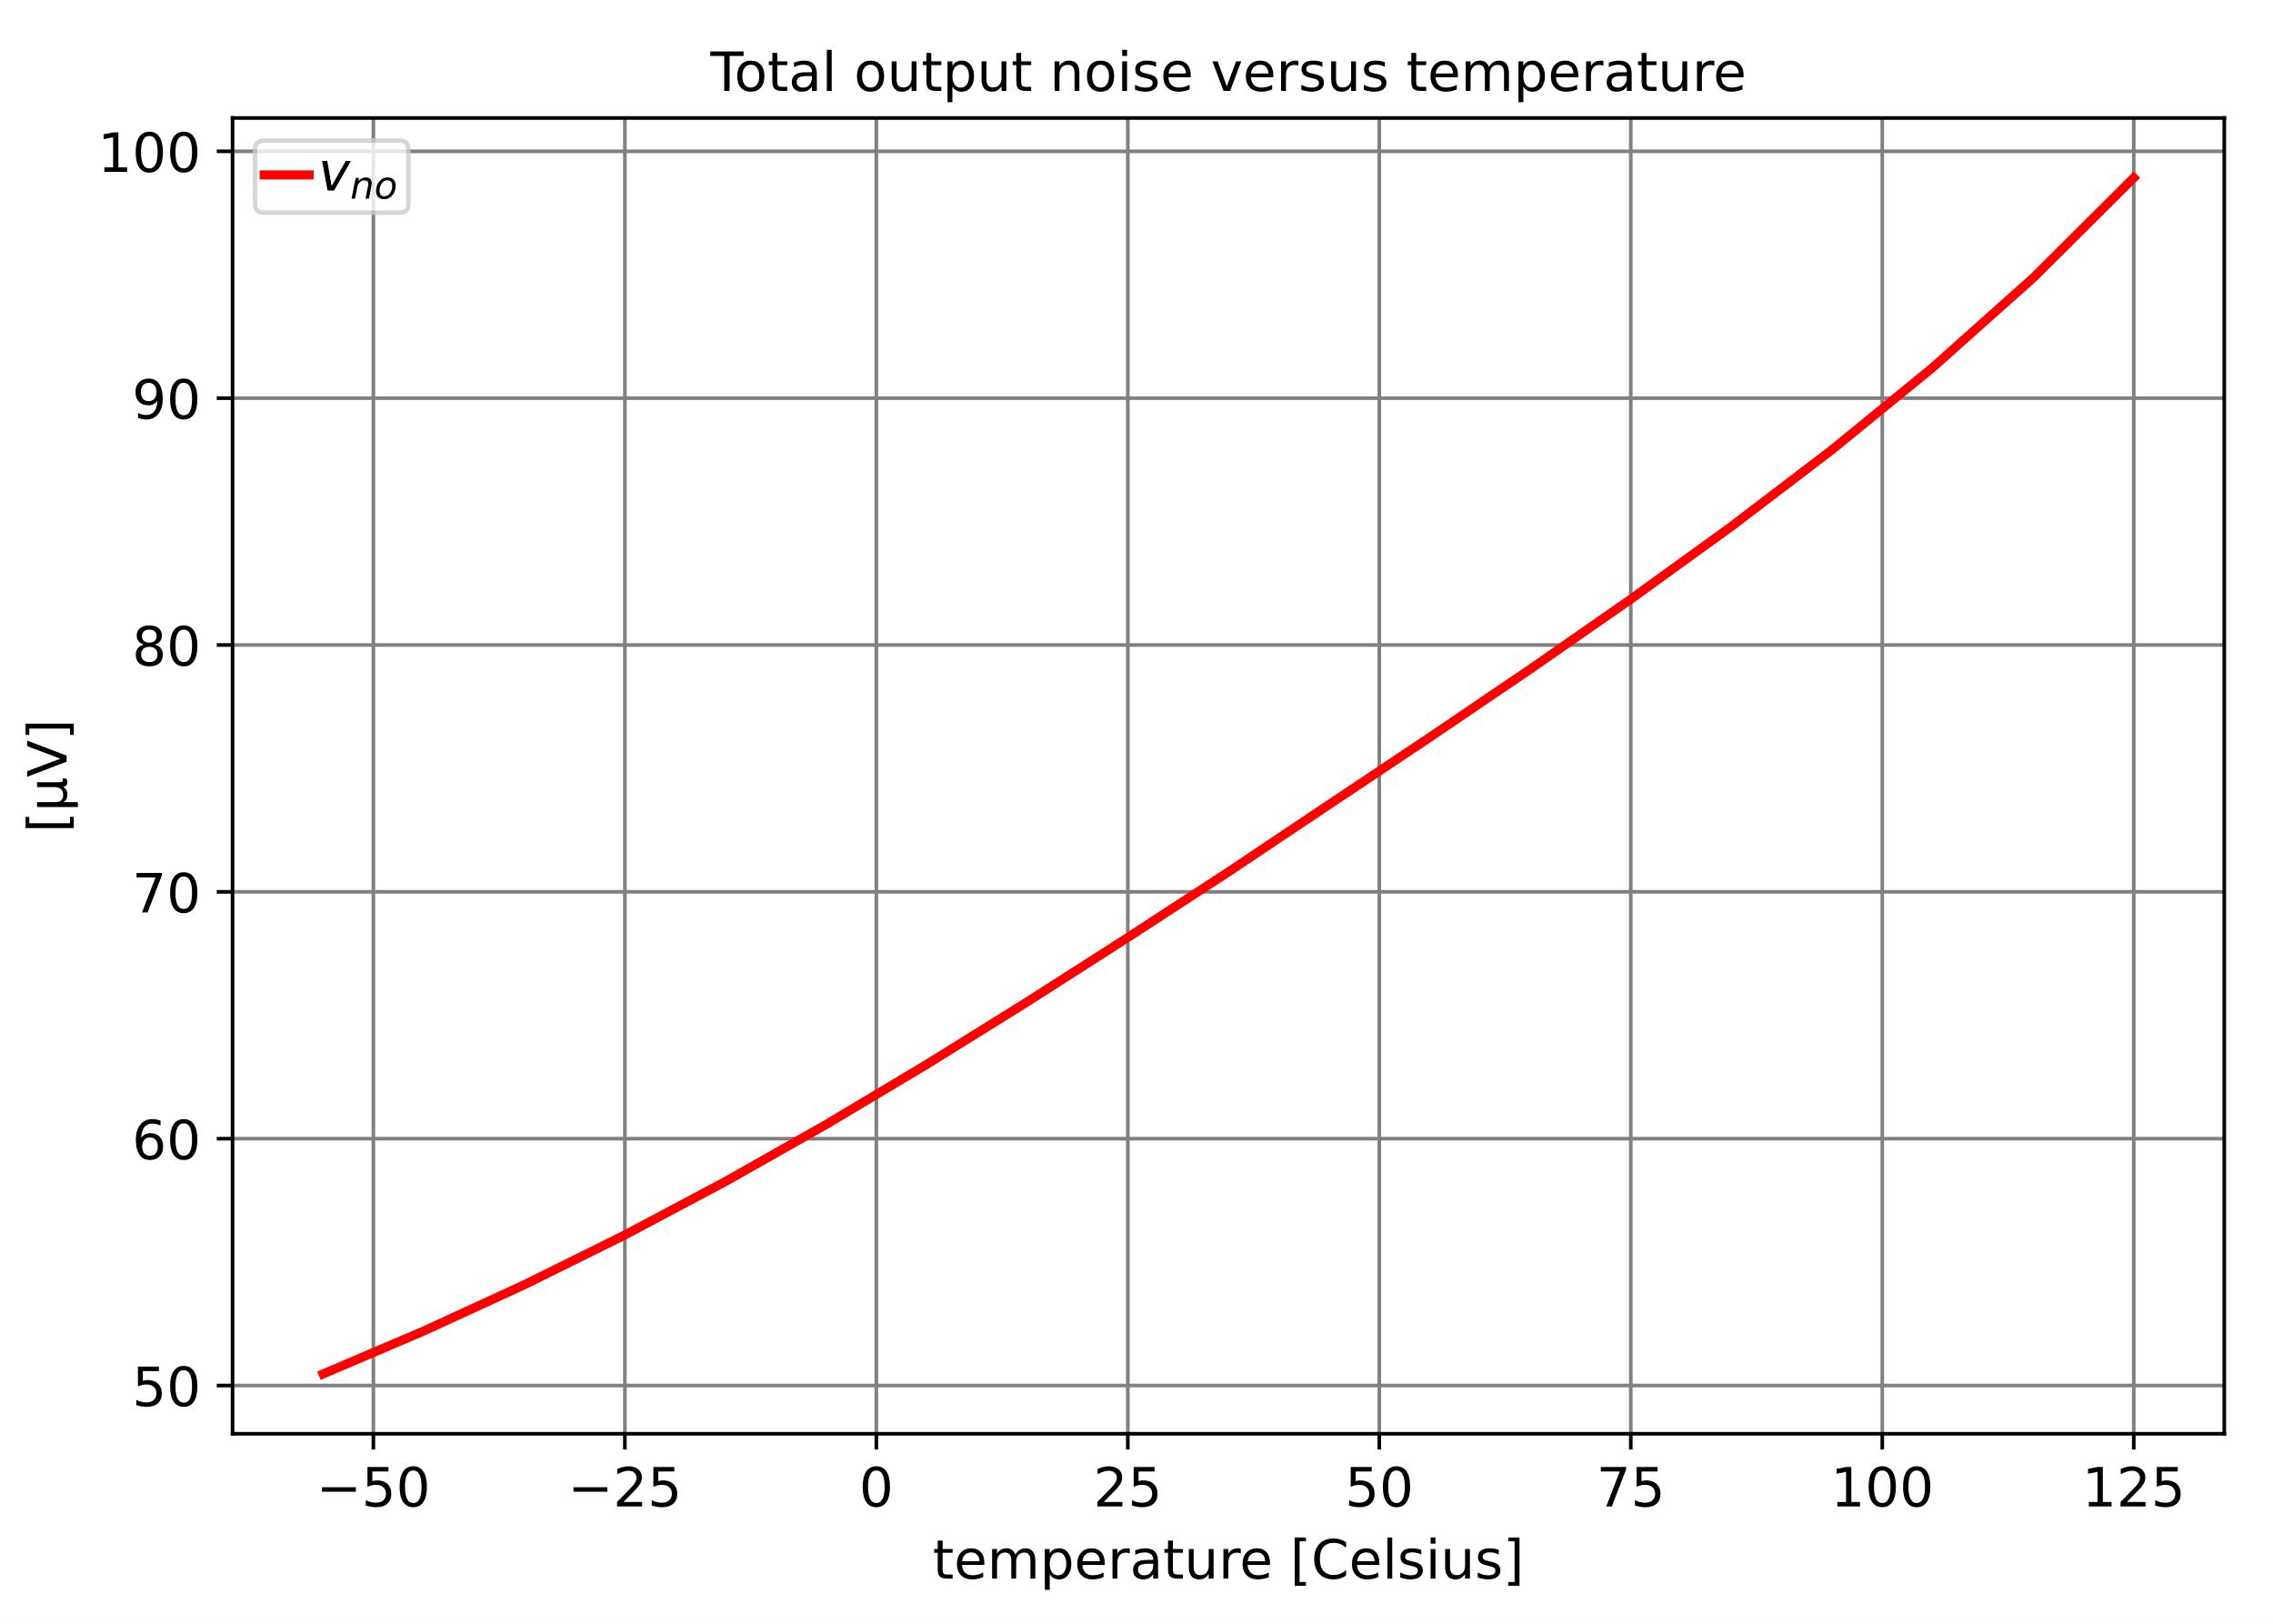
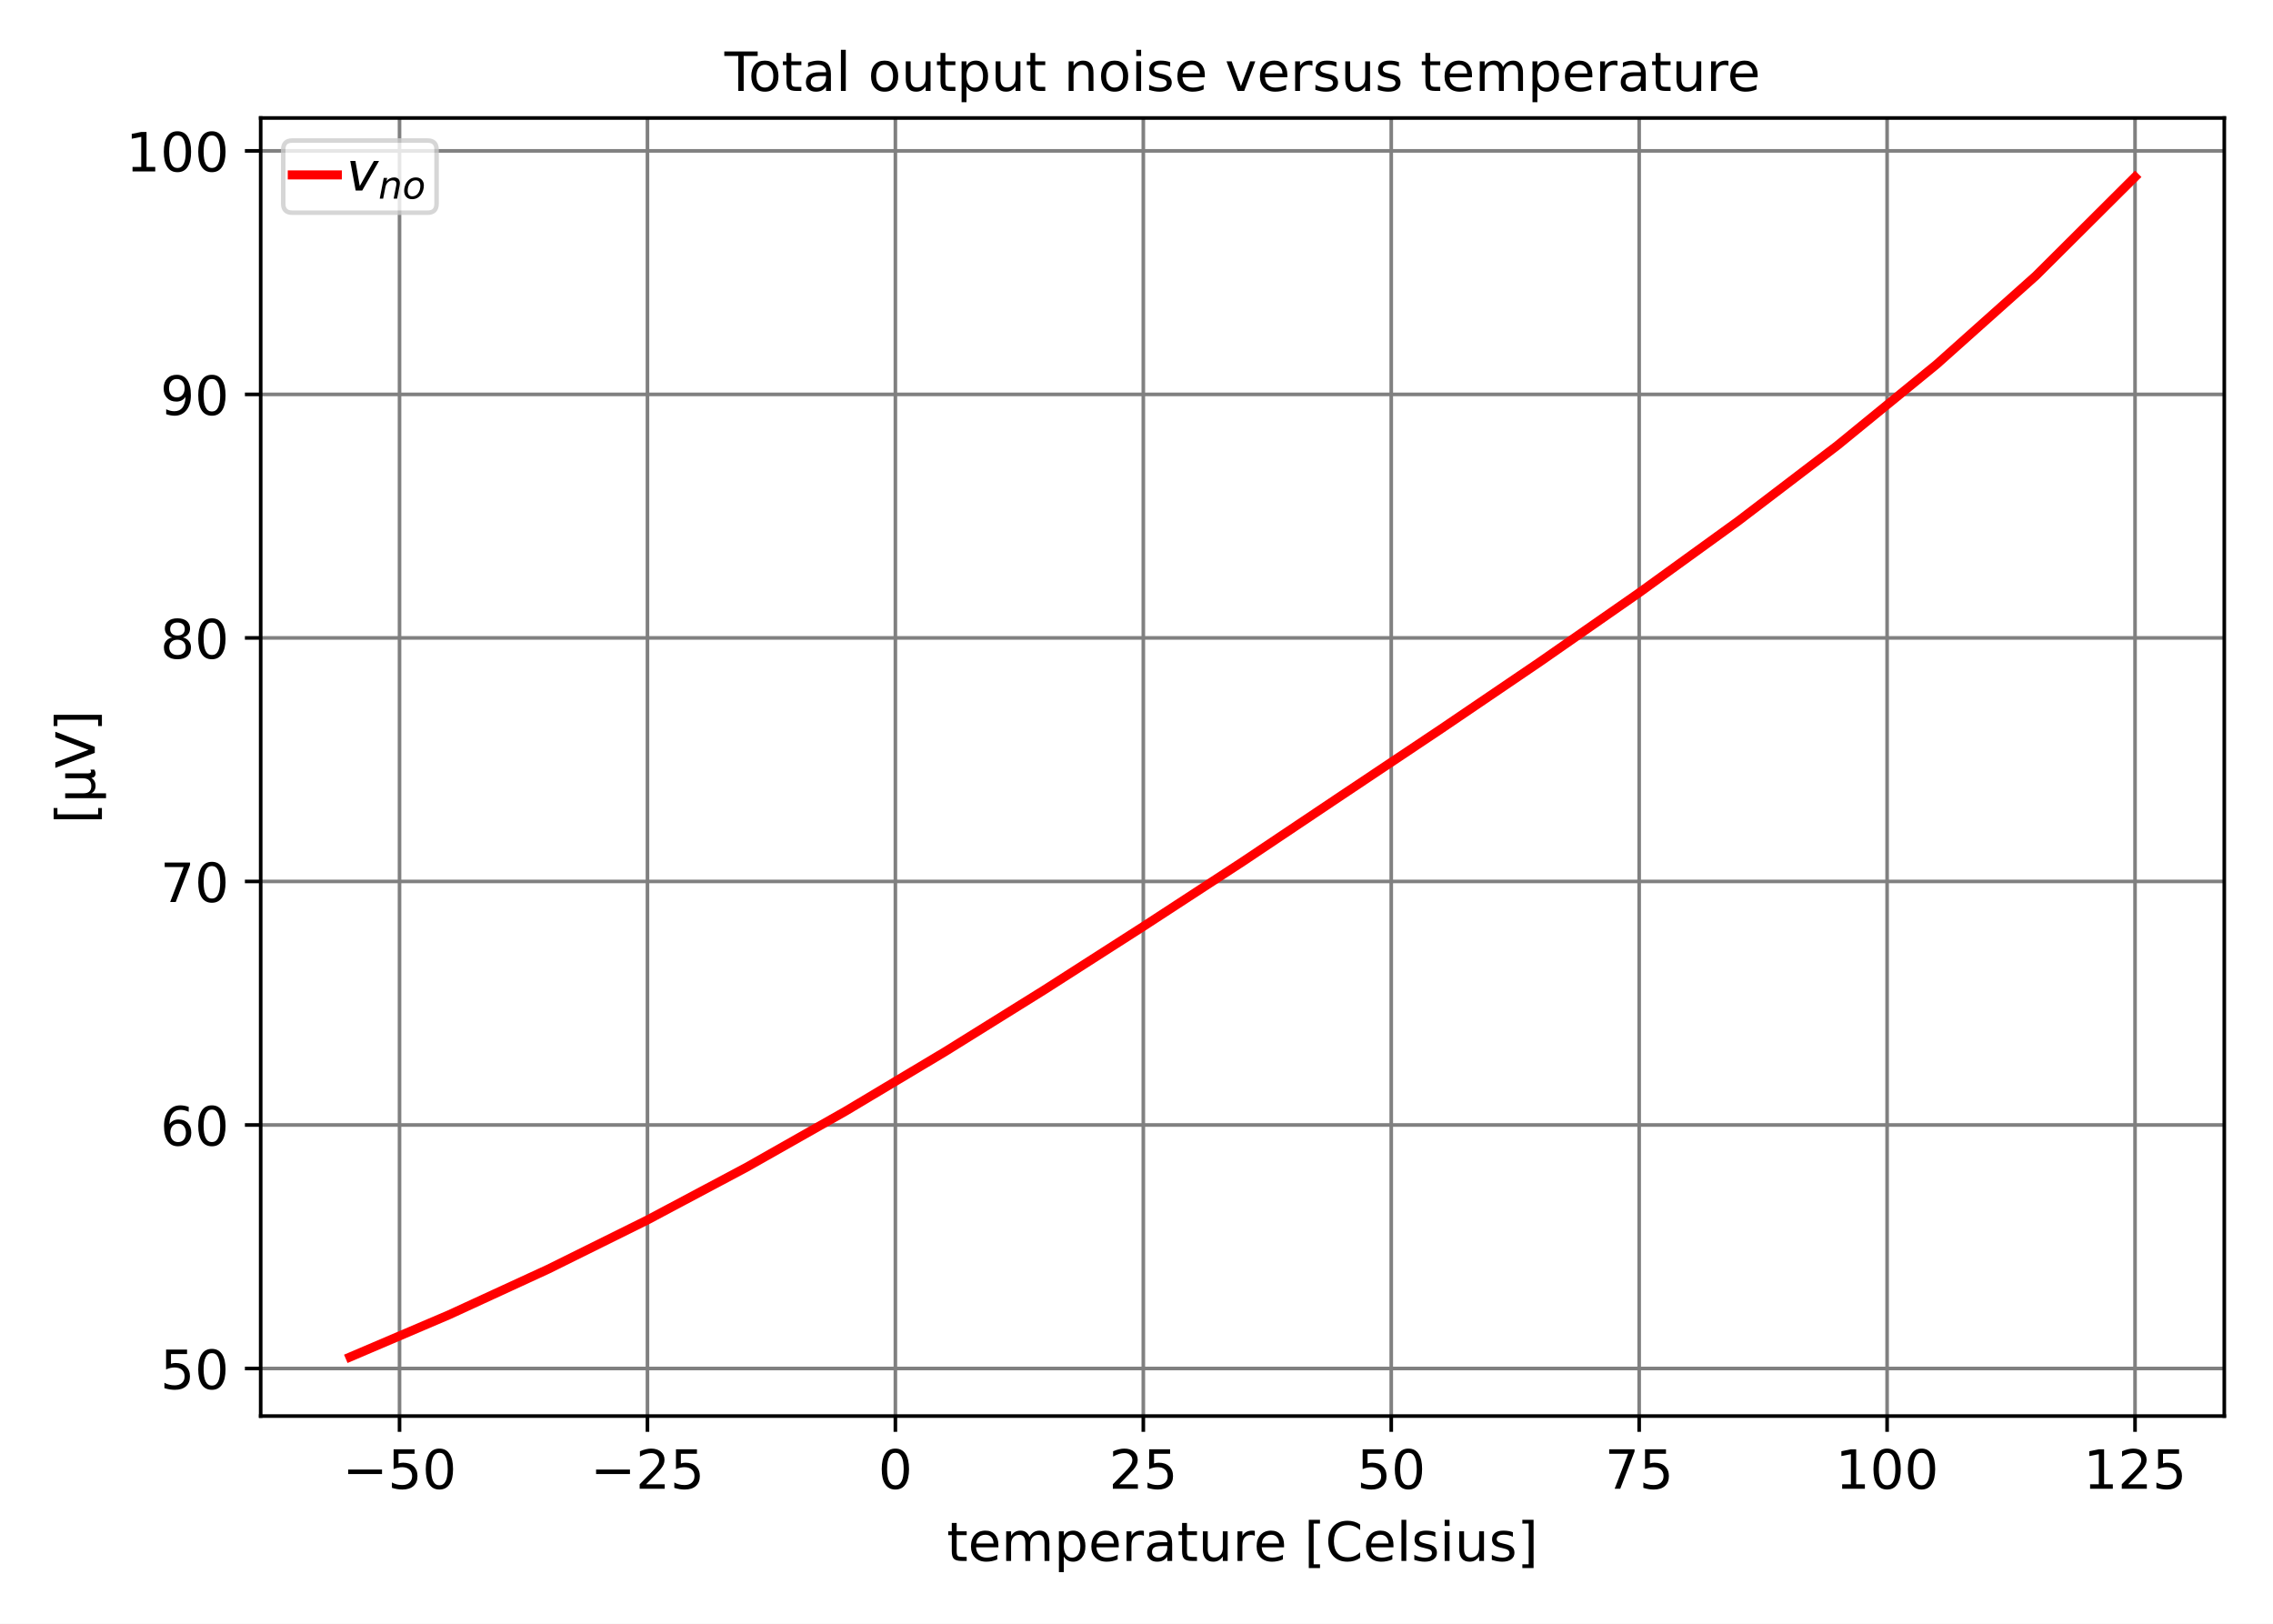
<svg xmlns="http://www.w3.org/2000/svg" xmlns:xlink="http://www.w3.org/1999/xlink" width="504pt" height="360pt" viewBox="0 0 504 360" version="1.1">
  <defs>
    <style type="text/css">*{stroke-linejoin: round; stroke-linecap: butt}</style>
  </defs>
  <g id="figure_1">
    <g id="patch_1">
      <path d="M 0 360  L 504 360  L 504 0  L 0 0  z " style="fill: #ffffff" />
    </g>
    <g id="axes_1">
      <g id="patch_2">
-         <path d="M 51.562 317.878  L 493.2 317.878  L 493.2 26.16  L 51.562 26.16  z " style="fill: #ffffff" />
+         <path d="M 57.803 313.957  L 493.2 313.957  L 493.2 26.16  L 57.803 26.16  z " style="fill: #ffffff" />
      </g>
      <g id="matplotlib.axis_1">
        <g id="xtick_1">
          <g id="line2d_1">
-             <path d="M 82.789 317.878  L 82.789 26.16  " clip-path="url(#pa9050994c1)" style="fill: none; stroke: #808080; stroke-width: 0.8; stroke-linecap: square" />
+             <path d="M 88.588 313.957  L 88.588 26.16  " clip-path="url(#p37c3da710c)" style="fill: none; stroke: #808080; stroke-width: 0.8; stroke-linecap: square" />
          </g>
          <g id="line2d_2">
            <defs>
-               <path id="m41dba4744e" d="M 0 0  L 0 3.5  " style="stroke: #000000; stroke-width: 0.8" />
+               <path id="m53b7f1b93d" d="M 0 0  L 0 3.5  " style="stroke: #000000; stroke-width: 0.8" />
            </defs>
            <g>
-               <use xlink:href="#m41dba4744e" x="82.789" y="317.878" style="stroke: #000000; stroke-width: 0.8" />
+               <use xlink:href="#m53b7f1b93d" x="88.588" y="313.957" style="stroke: #000000; stroke-width: 0.8" />
            </g>
          </g>
          <g id="text_1">
-             <g transform="translate(70.12644 333.9948) scale(0.12 -0.12)">
+             <g transform="translate(75.92566 330.0744) scale(0.12 -0.12)">
              <defs>
                <path id="DejaVuSans-c9c" d="M 678 2272  L 4684 2272  L 4684 1741  L 678 1741  L 678 2272  z " transform="scale(0.015625)" />
                <path id="DejaVuSans-18" d="M 691 4666  L 3169 4666  L 3169 4134  L 1269 4134  L 1269 2991  Q 1406 3038 1543 3061  Q 1681 3084 1819 3084  Q 2600 3084 3056 2656  Q 3513 2228 3513 1497  Q 3513 744 3044 326  Q 2575 -91 1722 -91  Q 1428 -91 1123 -41  Q 819 9 494 109  L 494 744  Q 775 591 1075 516  Q 1375 441 1709 441  Q 2250 441 2565 725  Q 2881 1009 2881 1497  Q 2881 1984 2565 2268  Q 2250 2553 1709 2553  Q 1456 2553 1204 2497  Q 953 2441 691 2322  L 691 4666  z " transform="scale(0.015625)" />
                <path id="DejaVuSans-13" d="M 2034 4250  Q 1547 4250 1301 3770  Q 1056 3291 1056 2328  Q 1056 1369 1301 889  Q 1547 409 2034 409  Q 2525 409 2770 889  Q 3016 1369 3016 2328  Q 3016 3291 2770 3770  Q 2525 4250 2034 4250  z M 2034 4750  Q 2819 4750 3233 4129  Q 3647 3509 3647 2328  Q 3647 1150 3233 529  Q 2819 -91 2034 -91  Q 1250 -91 836 529  Q 422 1150 422 2328  Q 422 3509 836 4129  Q 1250 4750 2034 4750  z " transform="scale(0.015625)" />
              </defs>
              <use xlink:href="#DejaVuSans-c9c" />
              <use xlink:href="#DejaVuSans-18" transform="translate(83.79688 0)" />
              <use xlink:href="#DejaVuSans-13" transform="translate(147.4219 0)" />
            </g>
          </g>
        </g>
        <g id="xtick_2">
          <g id="line2d_3">
-             <path d="M 138.552 317.878  L 138.552 26.16  " clip-path="url(#pa9050994c1)" style="fill: none; stroke: #808080; stroke-width: 0.8; stroke-linecap: square" />
+             <path d="M 143.563 313.957  L 143.563 26.16  " clip-path="url(#p37c3da710c)" style="fill: none; stroke: #808080; stroke-width: 0.8; stroke-linecap: square" />
          </g>
          <g id="line2d_4">
            <g>
-               <use xlink:href="#m41dba4744e" x="138.552" y="317.878" style="stroke: #000000; stroke-width: 0.8" />
+               <use xlink:href="#m53b7f1b93d" x="143.563" y="313.957" style="stroke: #000000; stroke-width: 0.8" />
            </g>
          </g>
          <g id="text_2">
-             <g transform="translate(125.8888 333.9948) scale(0.12 -0.12)">
+             <g transform="translate(130.9001 330.0744) scale(0.12 -0.12)">
              <defs>
                <path id="DejaVuSans-15" d="M 1228 531  L 3431 531  L 3431 0  L 469 0  L 469 531  Q 828 903 1448 1529  Q 2069 2156 2228 2338  Q 2531 2678 2651 2914  Q 2772 3150 2772 3378  Q 2772 3750 2511 3984  Q 2250 4219 1831 4219  Q 1534 4219 1204 4116  Q 875 4013 500 3803  L 500 4441  Q 881 4594 1212 4672  Q 1544 4750 1819 4750  Q 2544 4750 2975 4387  Q 3406 4025 3406 3419  Q 3406 3131 3298 2873  Q 3191 2616 2906 2266  Q 2828 2175 2409 1742  Q 1991 1309 1228 531  z " transform="scale(0.015625)" />
              </defs>
              <use xlink:href="#DejaVuSans-c9c" />
              <use xlink:href="#DejaVuSans-15" transform="translate(83.79688 0)" />
              <use xlink:href="#DejaVuSans-18" transform="translate(147.4219 0)" />
            </g>
          </g>
        </g>
        <g id="xtick_3">
          <g id="line2d_5">
-             <path d="M 194.314 317.878  L 194.314 26.16  " clip-path="url(#pa9050994c1)" style="fill: none; stroke: #808080; stroke-width: 0.8; stroke-linecap: square" />
+             <path d="M 198.537 313.957  L 198.537 26.16  " clip-path="url(#p37c3da710c)" style="fill: none; stroke: #808080; stroke-width: 0.8; stroke-linecap: square" />
          </g>
          <g id="line2d_6">
            <g>
-               <use xlink:href="#m41dba4744e" x="194.314" y="317.878" style="stroke: #000000; stroke-width: 0.8" />
+               <use xlink:href="#m53b7f1b93d" x="198.537" y="313.957" style="stroke: #000000; stroke-width: 0.8" />
            </g>
          </g>
          <g id="text_3">
-             <g transform="translate(190.4964 333.9948) scale(0.12 -0.12)">
+             <g transform="translate(194.7198 330.0744) scale(0.12 -0.12)">
              <use xlink:href="#DejaVuSans-13" />
            </g>
          </g>
        </g>
        <g id="xtick_4">
          <g id="line2d_7">
-             <path d="M 250.076 317.878  L 250.076 26.16  " clip-path="url(#pa9050994c1)" style="fill: none; stroke: #808080; stroke-width: 0.8; stroke-linecap: square" />
+             <path d="M 253.512 313.957  L 253.512 26.16  " clip-path="url(#p37c3da710c)" style="fill: none; stroke: #808080; stroke-width: 0.8; stroke-linecap: square" />
          </g>
          <g id="line2d_8">
            <g>
-               <use xlink:href="#m41dba4744e" x="250.076" y="317.878" style="stroke: #000000; stroke-width: 0.8" />
+               <use xlink:href="#m53b7f1b93d" x="253.512" y="313.957" style="stroke: #000000; stroke-width: 0.8" />
            </g>
          </g>
          <g id="text_4">
-             <g transform="translate(242.4412 333.9948) scale(0.12 -0.12)">
+             <g transform="translate(245.8766 330.0744) scale(0.12 -0.12)">
              <use xlink:href="#DejaVuSans-15" />
              <use xlink:href="#DejaVuSans-18" transform="translate(63.625 0)" />
            </g>
          </g>
        </g>
        <g id="xtick_5">
          <g id="line2d_9">
-             <path d="M 305.839 317.878  L 305.839 26.16  " clip-path="url(#pa9050994c1)" style="fill: none; stroke: #808080; stroke-width: 0.8; stroke-linecap: square" />
+             <path d="M 308.486 313.957  L 308.486 26.16  " clip-path="url(#p37c3da710c)" style="fill: none; stroke: #808080; stroke-width: 0.8; stroke-linecap: square" />
          </g>
          <g id="line2d_10">
            <g>
-               <use xlink:href="#m41dba4744e" x="305.839" y="317.878" style="stroke: #000000; stroke-width: 0.8" />
+               <use xlink:href="#m53b7f1b93d" x="308.486" y="313.957" style="stroke: #000000; stroke-width: 0.8" />
            </g>
          </g>
          <g id="text_5">
-             <g transform="translate(298.2036 333.9948) scale(0.12 -0.12)">
+             <g transform="translate(300.851 330.0744) scale(0.12 -0.12)">
              <use xlink:href="#DejaVuSans-18" />
              <use xlink:href="#DejaVuSans-13" transform="translate(63.625 0)" />
            </g>
          </g>
        </g>
        <g id="xtick_6">
          <g id="line2d_11">
-             <path d="M 361.601 317.878  L 361.601 26.16  " clip-path="url(#pa9050994c1)" style="fill: none; stroke: #808080; stroke-width: 0.8; stroke-linecap: square" />
+             <path d="M 363.46 313.957  L 363.46 26.16  " clip-path="url(#p37c3da710c)" style="fill: none; stroke: #808080; stroke-width: 0.8; stroke-linecap: square" />
          </g>
          <g id="line2d_12">
            <g>
-               <use xlink:href="#m41dba4744e" x="361.601" y="317.878" style="stroke: #000000; stroke-width: 0.8" />
+               <use xlink:href="#m53b7f1b93d" x="363.46" y="313.957" style="stroke: #000000; stroke-width: 0.8" />
            </g>
          </g>
          <g id="text_6">
-             <g transform="translate(353.9659 333.9948) scale(0.12 -0.12)">
+             <g transform="translate(355.8254 330.0744) scale(0.12 -0.12)">
              <defs>
                <path id="DejaVuSans-1a" d="M 525 4666  L 3525 4666  L 3525 4397  L 1831 0  L 1172 0  L 2766 4134  L 525 4134  L 525 4666  z " transform="scale(0.015625)" />
              </defs>
              <use xlink:href="#DejaVuSans-1a" />
              <use xlink:href="#DejaVuSans-18" transform="translate(63.625 0)" />
            </g>
          </g>
        </g>
        <g id="xtick_7">
          <g id="line2d_13">
-             <path d="M 417.363 317.878  L 417.363 26.16  " clip-path="url(#pa9050994c1)" style="fill: none; stroke: #808080; stroke-width: 0.8; stroke-linecap: square" />
+             <path d="M 418.435 313.957  L 418.435 26.16  " clip-path="url(#p37c3da710c)" style="fill: none; stroke: #808080; stroke-width: 0.8; stroke-linecap: square" />
          </g>
          <g id="line2d_14">
            <g>
-               <use xlink:href="#m41dba4744e" x="417.363" y="317.878" style="stroke: #000000; stroke-width: 0.8" />
+               <use xlink:href="#m53b7f1b93d" x="418.435" y="313.957" style="stroke: #000000; stroke-width: 0.8" />
            </g>
          </g>
          <g id="text_7">
-             <g transform="translate(405.9107 333.9948) scale(0.12 -0.12)">
+             <g transform="translate(406.9823 330.0744) scale(0.12 -0.12)">
              <defs>
                <path id="DejaVuSans-14" d="M 794 531  L 1825 531  L 1825 4091  L 703 3866  L 703 4441  L 1819 4666  L 2450 4666  L 2450 531  L 3481 531  L 3481 0  L 794 0  L 794 531  z " transform="scale(0.015625)" />
              </defs>
              <use xlink:href="#DejaVuSans-14" />
              <use xlink:href="#DejaVuSans-13" transform="translate(63.625 0)" />
              <use xlink:href="#DejaVuSans-13" transform="translate(127.25 0)" />
            </g>
          </g>
        </g>
        <g id="xtick_8">
          <g id="line2d_15">
-             <path d="M 473.126 317.878  L 473.126 26.16  " clip-path="url(#pa9050994c1)" style="fill: none; stroke: #808080; stroke-width: 0.8; stroke-linecap: square" />
+             <path d="M 473.409 313.957  L 473.409 26.16  " clip-path="url(#p37c3da710c)" style="fill: none; stroke: #808080; stroke-width: 0.8; stroke-linecap: square" />
          </g>
          <g id="line2d_16">
            <g>
-               <use xlink:href="#m41dba4744e" x="473.126" y="317.878" style="stroke: #000000; stroke-width: 0.8" />
+               <use xlink:href="#m53b7f1b93d" x="473.409" y="313.957" style="stroke: #000000; stroke-width: 0.8" />
            </g>
          </g>
          <g id="text_8">
-             <g transform="translate(461.6731 333.9948) scale(0.12 -0.12)">
+             <g transform="translate(461.9567 330.0744) scale(0.12 -0.12)">
              <use xlink:href="#DejaVuSans-14" />
              <use xlink:href="#DejaVuSans-15" transform="translate(63.625 0)" />
              <use xlink:href="#DejaVuSans-18" transform="translate(127.25 0)" />
            </g>
          </g>
        </g>
        <g id="text_9">
-           <g transform="translate(206.8096 349.9958) scale(0.12 -0.12)">
+           <g transform="translate(209.9298 346.0753) scale(0.12 -0.12)">
            <defs>
              <path id="DejaVuSans-57" d="M 1172 4494  L 1172 3500  L 2356 3500  L 2356 3053  L 1172 3053  L 1172 1153  Q 1172 725 1289 603  Q 1406 481 1766 481  L 2356 481  L 2356 0  L 1766 0  Q 1100 0 847 248  Q 594 497 594 1153  L 594 3053  L 172 3053  L 172 3500  L 594 3500  L 594 4494  L 1172 4494  z " transform="scale(0.015625)" />
              <path id="DejaVuSans-48" d="M 3597 1894  L 3597 1613  L 953 1613  Q 991 1019 1311 708  Q 1631 397 2203 397  Q 2534 397 2845 478  Q 3156 559 3463 722  L 3463 178  Q 3153 47 2828 -22  Q 2503 -91 2169 -91  Q 1331 -91 842 396  Q 353 884 353 1716  Q 353 2575 817 3079  Q 1281 3584 2069 3584  Q 2775 3584 3186 3129  Q 3597 2675 3597 1894  z M 3022 2063  Q 3016 2534 2758 2815  Q 2500 3097 2075 3097  Q 1594 3097 1305 2825  Q 1016 2553 972 2059  L 3022 2063  z " transform="scale(0.015625)" />
              <path id="DejaVuSans-50" d="M 3328 2828  Q 3544 3216 3844 3400  Q 4144 3584 4550 3584  Q 5097 3584 5394 3201  Q 5691 2819 5691 2113  L 5691 0  L 5113 0  L 5113 2094  Q 5113 2597 4934 2840  Q 4756 3084 4391 3084  Q 3944 3084 3684 2787  Q 3425 2491 3425 1978  L 3425 0  L 2847 0  L 2847 2094  Q 2847 2600 2669 2842  Q 2491 3084 2119 3084  Q 1678 3084 1418 2786  Q 1159 2488 1159 1978  L 1159 0  L 581 0  L 581 3500  L 1159 3500  L 1159 2956  Q 1356 3278 1631 3431  Q 1906 3584 2284 3584  Q 2666 3584 2933 3390  Q 3200 3197 3328 2828  z " transform="scale(0.015625)" />
              <path id="DejaVuSans-53" d="M 1159 525  L 1159 -1331  L 581 -1331  L 581 3500  L 1159 3500  L 1159 2969  Q 1341 3281 1617 3432  Q 1894 3584 2278 3584  Q 2916 3584 3314 3078  Q 3713 2572 3713 1747  Q 3713 922 3314 415  Q 2916 -91 2278 -91  Q 1894 -91 1617 61  Q 1341 213 1159 525  z M 3116 1747  Q 3116 2381 2855 2742  Q 2594 3103 2138 3103  Q 1681 3103 1420 2742  Q 1159 2381 1159 1747  Q 1159 1113 1420 752  Q 1681 391 2138 391  Q 2594 391 2855 752  Q 3116 1113 3116 1747  z " transform="scale(0.015625)" />
              <path id="DejaVuSans-55" d="M 2631 2963  Q 2534 3019 2420 3045  Q 2306 3072 2169 3072  Q 1681 3072 1420 2755  Q 1159 2438 1159 1844  L 1159 0  L 581 0  L 581 3500  L 1159 3500  L 1159 2956  Q 1341 3275 1631 3429  Q 1922 3584 2338 3584  Q 2397 3584 2469 3576  Q 2541 3569 2628 3553  L 2631 2963  z " transform="scale(0.015625)" />
              <path id="DejaVuSans-44" d="M 2194 1759  Q 1497 1759 1228 1600  Q 959 1441 959 1056  Q 959 750 1161 570  Q 1363 391 1709 391  Q 2188 391 2477 730  Q 2766 1069 2766 1631  L 2766 1759  L 2194 1759  z M 3341 1997  L 3341 0  L 2766 0  L 2766 531  Q 2569 213 2275 61  Q 1981 -91 1556 -91  Q 1019 -91 701 211  Q 384 513 384 1019  Q 384 1609 779 1909  Q 1175 2209 1959 2209  L 2766 2209  L 2766 2266  Q 2766 2663 2505 2880  Q 2244 3097 1772 3097  Q 1472 3097 1187 3025  Q 903 2953 641 2809  L 641 3341  Q 956 3463 1253 3523  Q 1550 3584 1831 3584  Q 2591 3584 2966 3190  Q 3341 2797 3341 1997  z " transform="scale(0.015625)" />
              <path id="DejaVuSans-58" d="M 544 1381  L 544 3500  L 1119 3500  L 1119 1403  Q 1119 906 1312 657  Q 1506 409 1894 409  Q 2359 409 2629 706  Q 2900 1003 2900 1516  L 2900 3500  L 3475 3500  L 3475 0  L 2900 0  L 2900 538  Q 2691 219 2414 64  Q 2138 -91 1772 -91  Q 1169 -91 856 284  Q 544 659 544 1381  z M 1991 3584  L 1991 3584  z " transform="scale(0.015625)" />
              <path id="DejaVuSans-3" transform="scale(0.015625)" />
              <path id="DejaVuSans-3e" d="M 550 4863  L 1875 4863  L 1875 4416  L 1125 4416  L 1125 -397  L 1875 -397  L 1875 -844  L 550 -844  L 550 4863  z " transform="scale(0.015625)" />
              <path id="DejaVuSans-26" d="M 4122 4306  L 4122 3641  Q 3803 3938 3442 4084  Q 3081 4231 2675 4231  Q 1875 4231 1450 3742  Q 1025 3253 1025 2328  Q 1025 1406 1450 917  Q 1875 428 2675 428  Q 3081 428 3442 575  Q 3803 722 4122 1019  L 4122 359  Q 3791 134 3420 21  Q 3050 -91 2638 -91  Q 1578 -91 968 557  Q 359 1206 359 2328  Q 359 3453 968 4101  Q 1578 4750 2638 4750  Q 3056 4750 3426 4639  Q 3797 4528 4122 4306  z " transform="scale(0.015625)" />
              <path id="DejaVuSans-4f" d="M 603 4863  L 1178 4863  L 1178 0  L 603 0  L 603 4863  z " transform="scale(0.015625)" />
              <path id="DejaVuSans-56" d="M 2834 3397  L 2834 2853  Q 2591 2978 2328 3040  Q 2066 3103 1784 3103  Q 1356 3103 1142 2972  Q 928 2841 928 2578  Q 928 2378 1081 2264  Q 1234 2150 1697 2047  L 1894 2003  Q 2506 1872 2764 1633  Q 3022 1394 3022 966  Q 3022 478 2636 193  Q 2250 -91 1575 -91  Q 1294 -91 989 -36  Q 684 19 347 128  L 347 722  Q 666 556 975 473  Q 1284 391 1588 391  Q 1994 391 2212 530  Q 2431 669 2431 922  Q 2431 1156 2273 1281  Q 2116 1406 1581 1522  L 1381 1569  Q 847 1681 609 1914  Q 372 2147 372 2553  Q 372 3047 722 3315  Q 1072 3584 1716 3584  Q 2034 3584 2315 3537  Q 2597 3491 2834 3397  z " transform="scale(0.015625)" />
              <path id="DejaVuSans-4c" d="M 603 3500  L 1178 3500  L 1178 0  L 603 0  L 603 3500  z M 603 4863  L 1178 4863  L 1178 4134  L 603 4134  L 603 4863  z " transform="scale(0.015625)" />
              <path id="DejaVuSans-40" d="M 1947 4863  L 1947 -844  L 622 -844  L 622 -397  L 1369 -397  L 1369 4416  L 622 4416  L 622 4863  L 1947 4863  z " transform="scale(0.015625)" />
            </defs>
            <use xlink:href="#DejaVuSans-57" />
            <use xlink:href="#DejaVuSans-48" transform="translate(39.20312 0)" />
            <use xlink:href="#DejaVuSans-50" transform="translate(100.7344 0)" />
            <use xlink:href="#DejaVuSans-53" transform="translate(198.1406 0)" />
            <use xlink:href="#DejaVuSans-48" transform="translate(261.625 0)" />
            <use xlink:href="#DejaVuSans-55" transform="translate(323.1562 0)" />
            <use xlink:href="#DejaVuSans-44" transform="translate(364.2656 0)" />
            <use xlink:href="#DejaVuSans-57" transform="translate(425.5469 0)" />
            <use xlink:href="#DejaVuSans-58" transform="translate(464.75 0)" />
            <use xlink:href="#DejaVuSans-55" transform="translate(528.125 0)" />
            <use xlink:href="#DejaVuSans-48" transform="translate(567.0312 0)" />
            <use xlink:href="#DejaVuSans-3" transform="translate(628.5625 0)" />
            <use xlink:href="#DejaVuSans-3e" transform="translate(660.3438 0)" />
            <use xlink:href="#DejaVuSans-26" transform="translate(699.3594 0)" />
            <use xlink:href="#DejaVuSans-48" transform="translate(769.1875 0)" />
            <use xlink:href="#DejaVuSans-4f" transform="translate(830.7188 0)" />
            <use xlink:href="#DejaVuSans-56" transform="translate(858.5 0)" />
            <use xlink:href="#DejaVuSans-4c" transform="translate(910.5938 0)" />
            <use xlink:href="#DejaVuSans-58" transform="translate(938.375 0)" />
            <use xlink:href="#DejaVuSans-56" transform="translate(1001.75 0)" />
            <use xlink:href="#DejaVuSans-40" transform="translate(1053.844 0)" />
          </g>
        </g>
      </g>
      <g id="matplotlib.axis_2">
        <g id="ytick_1">
          <g id="line2d_17">
-             <path d="M 51.562 307.185  L 493.2 307.185  " clip-path="url(#pa9050994c1)" style="fill: none; stroke: #808080; stroke-width: 0.8; stroke-linecap: square" />
+             <path d="M 57.803 303.408  L 493.2 303.408  " clip-path="url(#p37c3da710c)" style="fill: none; stroke: #808080; stroke-width: 0.8; stroke-linecap: square" />
          </g>
          <g id="line2d_18">
            <defs>
-               <path id="maa4b26ddaf" d="M 0 0  L -3.5 0  " style="stroke: #000000; stroke-width: 0.8" />
+               <path id="m099e151b71" d="M 0 0  L -3.5 0  " style="stroke: #000000; stroke-width: 0.8" />
            </defs>
            <g>
-               <use xlink:href="#maa4b26ddaf" x="51.562" y="307.185" style="stroke: #000000; stroke-width: 0.8" />
+               <use xlink:href="#m099e151b71" x="57.803" y="303.408" style="stroke: #000000; stroke-width: 0.8" />
            </g>
          </g>
          <g id="text_10">
-             <g transform="translate(29.29234 311.7439) scale(0.12 -0.12)">
+             <g transform="translate(35.53281 307.9671) scale(0.12 -0.12)">
              <use xlink:href="#DejaVuSans-18" />
              <use xlink:href="#DejaVuSans-13" transform="translate(63.625 0)" />
            </g>
          </g>
        </g>
        <g id="ytick_2">
          <g id="line2d_19">
-             <path d="M 51.562 252.458  L 493.2 252.458  " clip-path="url(#pa9050994c1)" style="fill: none; stroke: #808080; stroke-width: 0.8; stroke-linecap: square" />
+             <path d="M 57.803 249.417  L 493.2 249.417  " clip-path="url(#p37c3da710c)" style="fill: none; stroke: #808080; stroke-width: 0.8; stroke-linecap: square" />
          </g>
          <g id="line2d_20">
            <g>
-               <use xlink:href="#maa4b26ddaf" x="51.562" y="252.458" style="stroke: #000000; stroke-width: 0.8" />
+               <use xlink:href="#m099e151b71" x="57.803" y="249.417" style="stroke: #000000; stroke-width: 0.8" />
            </g>
          </g>
          <g id="text_11">
-             <g transform="translate(29.29234 257.0166) scale(0.12 -0.12)">
+             <g transform="translate(35.53281 253.9753) scale(0.12 -0.12)">
              <defs>
                <path id="DejaVuSans-19" d="M 2113 2584  Q 1688 2584 1439 2293  Q 1191 2003 1191 1497  Q 1191 994 1439 701  Q 1688 409 2113 409  Q 2538 409 2786 701  Q 3034 994 3034 1497  Q 3034 2003 2786 2293  Q 2538 2584 2113 2584  z M 3366 4563  L 3366 3988  Q 3128 4100 2886 4159  Q 2644 4219 2406 4219  Q 1781 4219 1451 3797  Q 1122 3375 1075 2522  Q 1259 2794 1537 2939  Q 1816 3084 2150 3084  Q 2853 3084 3261 2657  Q 3669 2231 3669 1497  Q 3669 778 3244 343  Q 2819 -91 2113 -91  Q 1303 -91 875 529  Q 447 1150 447 2328  Q 447 3434 972 4092  Q 1497 4750 2381 4750  Q 2619 4750 2861 4703  Q 3103 4656 3366 4563  z " transform="scale(0.015625)" />
              </defs>
              <use xlink:href="#DejaVuSans-19" />
              <use xlink:href="#DejaVuSans-13" transform="translate(63.625 0)" />
            </g>
          </g>
        </g>
        <g id="ytick_3">
          <g id="line2d_21">
-             <path d="M 51.562 197.731  L 493.2 197.731  " clip-path="url(#pa9050994c1)" style="fill: none; stroke: #808080; stroke-width: 0.8; stroke-linecap: square" />
+             <path d="M 57.803 195.425  L 493.2 195.425  " clip-path="url(#p37c3da710c)" style="fill: none; stroke: #808080; stroke-width: 0.8; stroke-linecap: square" />
          </g>
          <g id="line2d_22">
            <g>
-               <use xlink:href="#maa4b26ddaf" x="51.562" y="197.731" style="stroke: #000000; stroke-width: 0.8" />
+               <use xlink:href="#m099e151b71" x="57.803" y="195.425" style="stroke: #000000; stroke-width: 0.8" />
            </g>
          </g>
          <g id="text_12">
-             <g transform="translate(29.29234 202.2894) scale(0.12 -0.12)">
+             <g transform="translate(35.53281 199.9836) scale(0.12 -0.12)">
              <use xlink:href="#DejaVuSans-1a" />
              <use xlink:href="#DejaVuSans-13" transform="translate(63.625 0)" />
            </g>
          </g>
        </g>
        <g id="ytick_4">
          <g id="line2d_23">
-             <path d="M 51.562 143.004  L 493.2 143.004  " clip-path="url(#pa9050994c1)" style="fill: none; stroke: #808080; stroke-width: 0.8; stroke-linecap: square" />
+             <path d="M 57.803 141.433  L 493.2 141.433  " clip-path="url(#p37c3da710c)" style="fill: none; stroke: #808080; stroke-width: 0.8; stroke-linecap: square" />
          </g>
          <g id="line2d_24">
            <g>
-               <use xlink:href="#maa4b26ddaf" x="51.562" y="143.004" style="stroke: #000000; stroke-width: 0.8" />
+               <use xlink:href="#m099e151b71" x="57.803" y="141.433" style="stroke: #000000; stroke-width: 0.8" />
            </g>
          </g>
          <g id="text_13">
-             <g transform="translate(29.29234 147.5621) scale(0.12 -0.12)">
+             <g transform="translate(35.53281 145.9919) scale(0.12 -0.12)">
              <defs>
                <path id="DejaVuSans-1b" d="M 2034 2216  Q 1584 2216 1326 1975  Q 1069 1734 1069 1313  Q 1069 891 1326 650  Q 1584 409 2034 409  Q 2484 409 2743 651  Q 3003 894 3003 1313  Q 3003 1734 2745 1975  Q 2488 2216 2034 2216  z M 1403 2484  Q 997 2584 770 2862  Q 544 3141 544 3541  Q 544 4100 942 4425  Q 1341 4750 2034 4750  Q 2731 4750 3128 4425  Q 3525 4100 3525 3541  Q 3525 3141 3298 2862  Q 3072 2584 2669 2484  Q 3125 2378 3379 2068  Q 3634 1759 3634 1313  Q 3634 634 3220 271  Q 2806 -91 2034 -91  Q 1263 -91 848 271  Q 434 634 434 1313  Q 434 1759 690 2068  Q 947 2378 1403 2484  z M 1172 3481  Q 1172 3119 1398 2916  Q 1625 2713 2034 2713  Q 2441 2713 2670 2916  Q 2900 3119 2900 3481  Q 2900 3844 2670 4047  Q 2441 4250 2034 4250  Q 1625 4250 1398 4047  Q 1172 3844 1172 3481  z " transform="scale(0.015625)" />
              </defs>
              <use xlink:href="#DejaVuSans-1b" />
              <use xlink:href="#DejaVuSans-13" transform="translate(63.625 0)" />
            </g>
          </g>
        </g>
        <g id="ytick_5">
          <g id="line2d_25">
-             <path d="M 51.562 88.276  L 493.2 88.276  " clip-path="url(#pa9050994c1)" style="fill: none; stroke: #808080; stroke-width: 0.8; stroke-linecap: square" />
+             <path d="M 57.803 87.442  L 493.2 87.442  " clip-path="url(#p37c3da710c)" style="fill: none; stroke: #808080; stroke-width: 0.8; stroke-linecap: square" />
          </g>
          <g id="line2d_26">
            <g>
-               <use xlink:href="#maa4b26ddaf" x="51.562" y="88.276" style="stroke: #000000; stroke-width: 0.8" />
+               <use xlink:href="#m099e151b71" x="57.803" y="87.442" style="stroke: #000000; stroke-width: 0.8" />
            </g>
          </g>
          <g id="text_14">
-             <g transform="translate(29.29234 92.83491) scale(0.12 -0.12)">
+             <g transform="translate(35.53281 92.00011) scale(0.12 -0.12)">
              <defs>
                <path id="DejaVuSans-1c" d="M 703 97  L 703 672  Q 941 559 1184 500  Q 1428 441 1663 441  Q 2288 441 2617 861  Q 2947 1281 2994 2138  Q 2813 1869 2534 1725  Q 2256 1581 1919 1581  Q 1219 1581 811 2004  Q 403 2428 403 3163  Q 403 3881 828 4315  Q 1253 4750 1959 4750  Q 2769 4750 3195 4129  Q 3622 3509 3622 2328  Q 3622 1225 3098 567  Q 2575 -91 1691 -91  Q 1453 -91 1209 -44  Q 966 3 703 97  z M 1959 2075  Q 2384 2075 2632 2365  Q 2881 2656 2881 3163  Q 2881 3666 2632 3958  Q 2384 4250 1959 4250  Q 1534 4250 1286 3958  Q 1038 3666 1038 3163  Q 1038 2656 1286 2365  Q 1534 2075 1959 2075  z " transform="scale(0.015625)" />
              </defs>
              <use xlink:href="#DejaVuSans-1c" />
              <use xlink:href="#DejaVuSans-13" transform="translate(63.625 0)" />
            </g>
          </g>
        </g>
        <g id="ytick_6">
          <g id="line2d_27">
-             <path d="M 51.562 33.549  L 493.2 33.549  " clip-path="url(#pa9050994c1)" style="fill: none; stroke: #808080; stroke-width: 0.8; stroke-linecap: square" />
+             <path d="M 57.803 33.45  L 493.2 33.45  " clip-path="url(#p37c3da710c)" style="fill: none; stroke: #808080; stroke-width: 0.8; stroke-linecap: square" />
          </g>
          <g id="line2d_28">
            <g>
-               <use xlink:href="#maa4b26ddaf" x="51.562" y="33.549" style="stroke: #000000; stroke-width: 0.8" />
+               <use xlink:href="#m099e151b71" x="57.803" y="33.45" style="stroke: #000000; stroke-width: 0.8" />
            </g>
          </g>
          <g id="text_15">
-             <g transform="translate(21.65734 38.10767) scale(0.12 -0.12)">
+             <g transform="translate(27.89781 38.00836) scale(0.12 -0.12)">
              <use xlink:href="#DejaVuSans-14" />
              <use xlink:href="#DejaVuSans-13" transform="translate(63.625 0)" />
              <use xlink:href="#DejaVuSans-13" transform="translate(127.25 0)" />
            </g>
          </g>
        </g>
        <g id="text_16">
-           <g transform="translate(14.77453 184.6226) rotate(-90) scale(0.12 -0.12)">
+           <g transform="translate(21.015 182.6623) rotate(-90) scale(0.12 -0.12)">
            <defs>
              <path id="DejaVuSans-77" d="M 544 -1331  L 544 3500  L 1119 3500  L 1119 1325  Q 1119 872 1334 640  Q 1550 409 1972 409  Q 2434 409 2667 671  Q 2900 934 2900 1459  L 2900 3500  L 3475 3500  L 3475 806  Q 3475 619 3529 530  Q 3584 441 3700 441  Q 3728 441 3778 458  Q 3828 475 3916 513  L 3916 50  Q 3788 -22 3673 -56  Q 3559 -91 3450 -91  Q 3234 -91 3106 31  Q 2978 153 2931 403  Q 2775 156 2548 32  Q 2322 -91 2016 -91  Q 1697 -91 1473 31  Q 1250 153 1119 397  L 1119 -1331  L 544 -1331  z " transform="scale(0.015625)" />
              <path id="DejaVuSans-39" d="M 1831 0  L 50 4666  L 709 4666  L 2188 738  L 3669 4666  L 4325 4666  L 2547 0  L 1831 0  z " transform="scale(0.015625)" />
            </defs>
            <use xlink:href="#DejaVuSans-3e" />
            <use xlink:href="#DejaVuSans-77" transform="translate(39.01562 0)" />
            <use xlink:href="#DejaVuSans-39" transform="translate(102.6406 0)" />
            <use xlink:href="#DejaVuSans-40" transform="translate(171.0469 0)" />
          </g>
        </g>
      </g>
      <g id="line2d_29">
-         <path d="M 71.637 304.618  L 93.942 295.106  L 116.247 284.85  L 138.552 273.804  L 160.857 261.953  L 183.161 249.324  L 205.466 236.002  L 227.771 222.123  L 250.076 207.848  L 272.381 193.316  L 294.686 178.386  L 316.991 163.499  L 339.296 148.368  L 361.601 132.845  L 383.906 116.722  L 406.211 99.727  L 428.516 81.511  L 450.821 61.618  L 473.126 39.42  " clip-path="url(#pa9050994c1)" style="fill: none; stroke: #ff0000; stroke-width: 2; stroke-linecap: square" />
+         <path d="M 77.594 300.875  L 99.583 291.492  L 121.573 281.373  L 143.563 270.476  L 165.553 258.784  L 187.542 246.325  L 209.532 233.182  L 231.522 219.49  L 253.512 205.406  L 275.501 191.07  L 297.491 176.34  L 319.481 161.654  L 341.471 146.726  L 363.46 131.411  L 385.45 115.505  L 407.44 98.738  L 429.43 80.768  L 451.419 61.141  L 473.409 39.242  " clip-path="url(#p37c3da710c)" style="fill: none; stroke: #ff0000; stroke-width: 2; stroke-linecap: square" />
      </g>
      <g id="patch_3">
-         <path d="M 51.562 317.878  L 51.562 26.16  " style="fill: none; stroke: #000000; stroke-width: 0.8; stroke-linejoin: miter; stroke-linecap: square" />
+         <path d="M 57.803 313.957  L 57.803 26.16  " style="fill: none; stroke: #000000; stroke-width: 0.8; stroke-linejoin: miter; stroke-linecap: square" />
      </g>
      <g id="patch_4">
-         <path d="M 493.2 317.878  L 493.2 26.16  " style="fill: none; stroke: #000000; stroke-width: 0.8; stroke-linejoin: miter; stroke-linecap: square" />
+         <path d="M 493.2 313.957  L 493.2 26.16  " style="fill: none; stroke: #000000; stroke-width: 0.8; stroke-linejoin: miter; stroke-linecap: square" />
      </g>
      <g id="patch_5">
-         <path d="M 51.562 317.878  L 493.2 317.878  " style="fill: none; stroke: #000000; stroke-width: 0.8; stroke-linejoin: miter; stroke-linecap: square" />
+         <path d="M 57.803 313.957  L 493.2 313.957  " style="fill: none; stroke: #000000; stroke-width: 0.8; stroke-linejoin: miter; stroke-linecap: square" />
      </g>
      <g id="patch_6">
-         <path d="M 51.562 26.16  L 493.2 26.16  " style="fill: none; stroke: #000000; stroke-width: 0.8; stroke-linejoin: miter; stroke-linecap: square" />
+         <path d="M 57.803 26.16  L 493.2 26.16  " style="fill: none; stroke: #000000; stroke-width: 0.8; stroke-linejoin: miter; stroke-linecap: square" />
      </g>
      <g id="text_17">
-         <g transform="translate(157.5159 20.16) scale(0.12 -0.12)">
+         <g transform="translate(160.6361 20.16) scale(0.12 -0.12)">
          <defs>
            <path id="DejaVuSans-37" d="M -19 4666  L 3928 4666  L 3928 4134  L 2272 4134  L 2272 0  L 1638 0  L 1638 4134  L -19 4134  L -19 4666  z " transform="scale(0.015625)" />
            <path id="DejaVuSans-52" d="M 1959 3097  Q 1497 3097 1228 2736  Q 959 2375 959 1747  Q 959 1119 1226 758  Q 1494 397 1959 397  Q 2419 397 2687 759  Q 2956 1122 2956 1747  Q 2956 2369 2687 2733  Q 2419 3097 1959 3097  z M 1959 3584  Q 2709 3584 3137 3096  Q 3566 2609 3566 1747  Q 3566 888 3137 398  Q 2709 -91 1959 -91  Q 1206 -91 779 398  Q 353 888 353 1747  Q 353 2609 779 3096  Q 1206 3584 1959 3584  z " transform="scale(0.015625)" />
            <path id="DejaVuSans-51" d="M 3513 2113  L 3513 0  L 2938 0  L 2938 2094  Q 2938 2591 2744 2837  Q 2550 3084 2163 3084  Q 1697 3084 1428 2787  Q 1159 2491 1159 1978  L 1159 0  L 581 0  L 581 3500  L 1159 3500  L 1159 2956  Q 1366 3272 1645 3428  Q 1925 3584 2291 3584  Q 2894 3584 3203 3211  Q 3513 2838 3513 2113  z " transform="scale(0.015625)" />
            <path id="DejaVuSans-59" d="M 191 3500  L 800 3500  L 1894 563  L 2988 3500  L 3597 3500  L 2284 0  L 1503 0  L 191 3500  z " transform="scale(0.015625)" />
          </defs>
          <use xlink:href="#DejaVuSans-37" />
          <use xlink:href="#DejaVuSans-52" transform="translate(44.09375 0)" />
          <use xlink:href="#DejaVuSans-57" transform="translate(105.2812 0)" />
          <use xlink:href="#DejaVuSans-44" transform="translate(144.4844 0)" />
          <use xlink:href="#DejaVuSans-4f" transform="translate(205.7656 0)" />
          <use xlink:href="#DejaVuSans-3" transform="translate(233.5469 0)" />
          <use xlink:href="#DejaVuSans-52" transform="translate(265.3281 0)" />
          <use xlink:href="#DejaVuSans-58" transform="translate(326.5156 0)" />
          <use xlink:href="#DejaVuSans-57" transform="translate(389.8906 0)" />
          <use xlink:href="#DejaVuSans-53" transform="translate(429.0938 0)" />
          <use xlink:href="#DejaVuSans-58" transform="translate(492.5781 0)" />
          <use xlink:href="#DejaVuSans-57" transform="translate(555.9531 0)" />
          <use xlink:href="#DejaVuSans-3" transform="translate(595.1562 0)" />
          <use xlink:href="#DejaVuSans-51" transform="translate(626.9375 0)" />
          <use xlink:href="#DejaVuSans-52" transform="translate(690.3125 0)" />
          <use xlink:href="#DejaVuSans-4c" transform="translate(751.5 0)" />
          <use xlink:href="#DejaVuSans-56" transform="translate(779.2812 0)" />
          <use xlink:href="#DejaVuSans-48" transform="translate(831.375 0)" />
          <use xlink:href="#DejaVuSans-3" transform="translate(892.9062 0)" />
          <use xlink:href="#DejaVuSans-59" transform="translate(924.6875 0)" />
          <use xlink:href="#DejaVuSans-48" transform="translate(983.875 0)" />
          <use xlink:href="#DejaVuSans-55" transform="translate(1045.406 0)" />
          <use xlink:href="#DejaVuSans-56" transform="translate(1086.516 0)" />
          <use xlink:href="#DejaVuSans-58" transform="translate(1138.609 0)" />
          <use xlink:href="#DejaVuSans-56" transform="translate(1201.984 0)" />
          <use xlink:href="#DejaVuSans-3" transform="translate(1254.078 0)" />
          <use xlink:href="#DejaVuSans-57" transform="translate(1285.859 0)" />
          <use xlink:href="#DejaVuSans-48" transform="translate(1325.062 0)" />
          <use xlink:href="#DejaVuSans-50" transform="translate(1386.594 0)" />
          <use xlink:href="#DejaVuSans-53" transform="translate(1484 0)" />
          <use xlink:href="#DejaVuSans-48" transform="translate(1547.484 0)" />
          <use xlink:href="#DejaVuSans-55" transform="translate(1609.016 0)" />
          <use xlink:href="#DejaVuSans-44" transform="translate(1650.125 0)" />
          <use xlink:href="#DejaVuSans-57" transform="translate(1711.406 0)" />
          <use xlink:href="#DejaVuSans-58" transform="translate(1750.609 0)" />
          <use xlink:href="#DejaVuSans-55" transform="translate(1813.984 0)" />
          <use xlink:href="#DejaVuSans-48" transform="translate(1852.891 0)" />
        </g>
      </g>
      <g id="legend_1">
        <g id="patch_7">
-           <path d="M 58.562 47.161  L 88.562 47.161  Q 90.562 47.161 90.562 45.161  L 90.562 33.16  Q 90.562 31.16 88.562 31.16  L 58.562 31.16  Q 56.562 31.16 56.562 33.16  L 56.562 45.161  Q 56.562 47.161 58.562 47.161  z " style="fill: #ffffff; opacity: 0.8; stroke: #cccccc; stroke-linejoin: miter" />
+           <path d="M 64.803 47.161  L 94.803 47.161  Q 96.803 47.161 96.803 45.161  L 96.803 33.16  Q 96.803 31.16 94.803 31.16  L 64.803 31.16  Q 62.803 31.16 62.803 33.16  L 62.803 45.161  Q 62.803 47.161 64.803 47.161  z " style="fill: #ffffff; opacity: 0.8; stroke: #cccccc; stroke-linejoin: miter" />
        </g>
        <g id="line2d_30">
-           <path d="M 58.562 38.778  L 63.562 38.778  L 68.562 38.778  " style="fill: none; stroke: #ff0000; stroke-width: 2; stroke-linecap: square" />
+           <path d="M 64.803 38.778  L 69.803 38.778  L 74.803 38.778  " style="fill: none; stroke: #ff0000; stroke-width: 2; stroke-linecap: square" />
        </g>
        <g id="text_18">
-           <g transform="translate(70.56234 42.27813) scale(0.12 -0.12)">
+           <g transform="translate(76.80281 42.27813) scale(0.12 -0.12)">
            <defs>
              <path id="DejaVuSans-Oblique-59" d="M 459 3500  L 1069 3500  L 1581 525  L 3256 3500  L 3866 3500  L 1875 0  L 1100 0  L 459 3500  z " transform="scale(0.015625)" />
              <path id="DejaVuSans-Oblique-51" d="M 3566 2113  L 3156 0  L 2578 0  L 2988 2091  Q 3016 2238 3031 2350  Q 3047 2463 3047 2528  Q 3047 2791 2881 2937  Q 2716 3084 2419 3084  Q 1956 3084 1622 2776  Q 1288 2469 1184 1941  L 800 0  L 225 0  L 903 3500  L 1478 3500  L 1363 2950  Q 1603 3253 1940 3418  Q 2278 3584 2650 3584  Q 3113 3584 3367 3334  Q 3622 3084 3622 2631  Q 3622 2519 3608 2391  Q 3594 2263 3566 2113  z " transform="scale(0.015625)" />
              <path id="DejaVuSans-Oblique-52" d="M 1625 -91  Q 1009 -91 651 289  Q 294 669 294 1325  Q 294 1706 417 2101  Q 541 2497 738 2766  Q 1047 3184 1428 3384  Q 1809 3584 2291 3584  Q 2888 3584 3255 3212  Q 3622 2841 3622 2241  Q 3622 1825 3500 1412  Q 3378 1000 3181 728  Q 2875 309 2494 109  Q 2113 -91 1625 -91  z M 891 1344  Q 891 869 1089 633  Q 1288 397 1691 397  Q 2269 397 2648 901  Q 3028 1406 3028 2181  Q 3028 2634 2825 2865  Q 2622 3097 2228 3097  Q 1903 3097 1650 2945  Q 1397 2794 1197 2484  Q 1050 2253 970 1956  Q 891 1659 891 1344  z " transform="scale(0.015625)" />
            </defs>
            <use xlink:href="#DejaVuSans-Oblique-59" transform="translate(0 0.3125)" />
            <use xlink:href="#DejaVuSans-Oblique-51" transform="translate(59.17969 -14.68745) scale(0.7)" />
            <use xlink:href="#DejaVuSans-Oblique-52" transform="translate(103.5449 -14.68745) scale(0.7)" />
          </g>
        </g>
      </g>
    </g>
  </g>
  <defs>
-     <clipPath id="pa9050994c1">
-       <rect x="51.562" y="26.16" width="441.638" height="291.718" />
+     <clipPath id="p37c3da710c">
+       <rect x="57.803" y="26.16" width="435.397" height="287.797" />
    </clipPath>
  </defs>
</svg>
